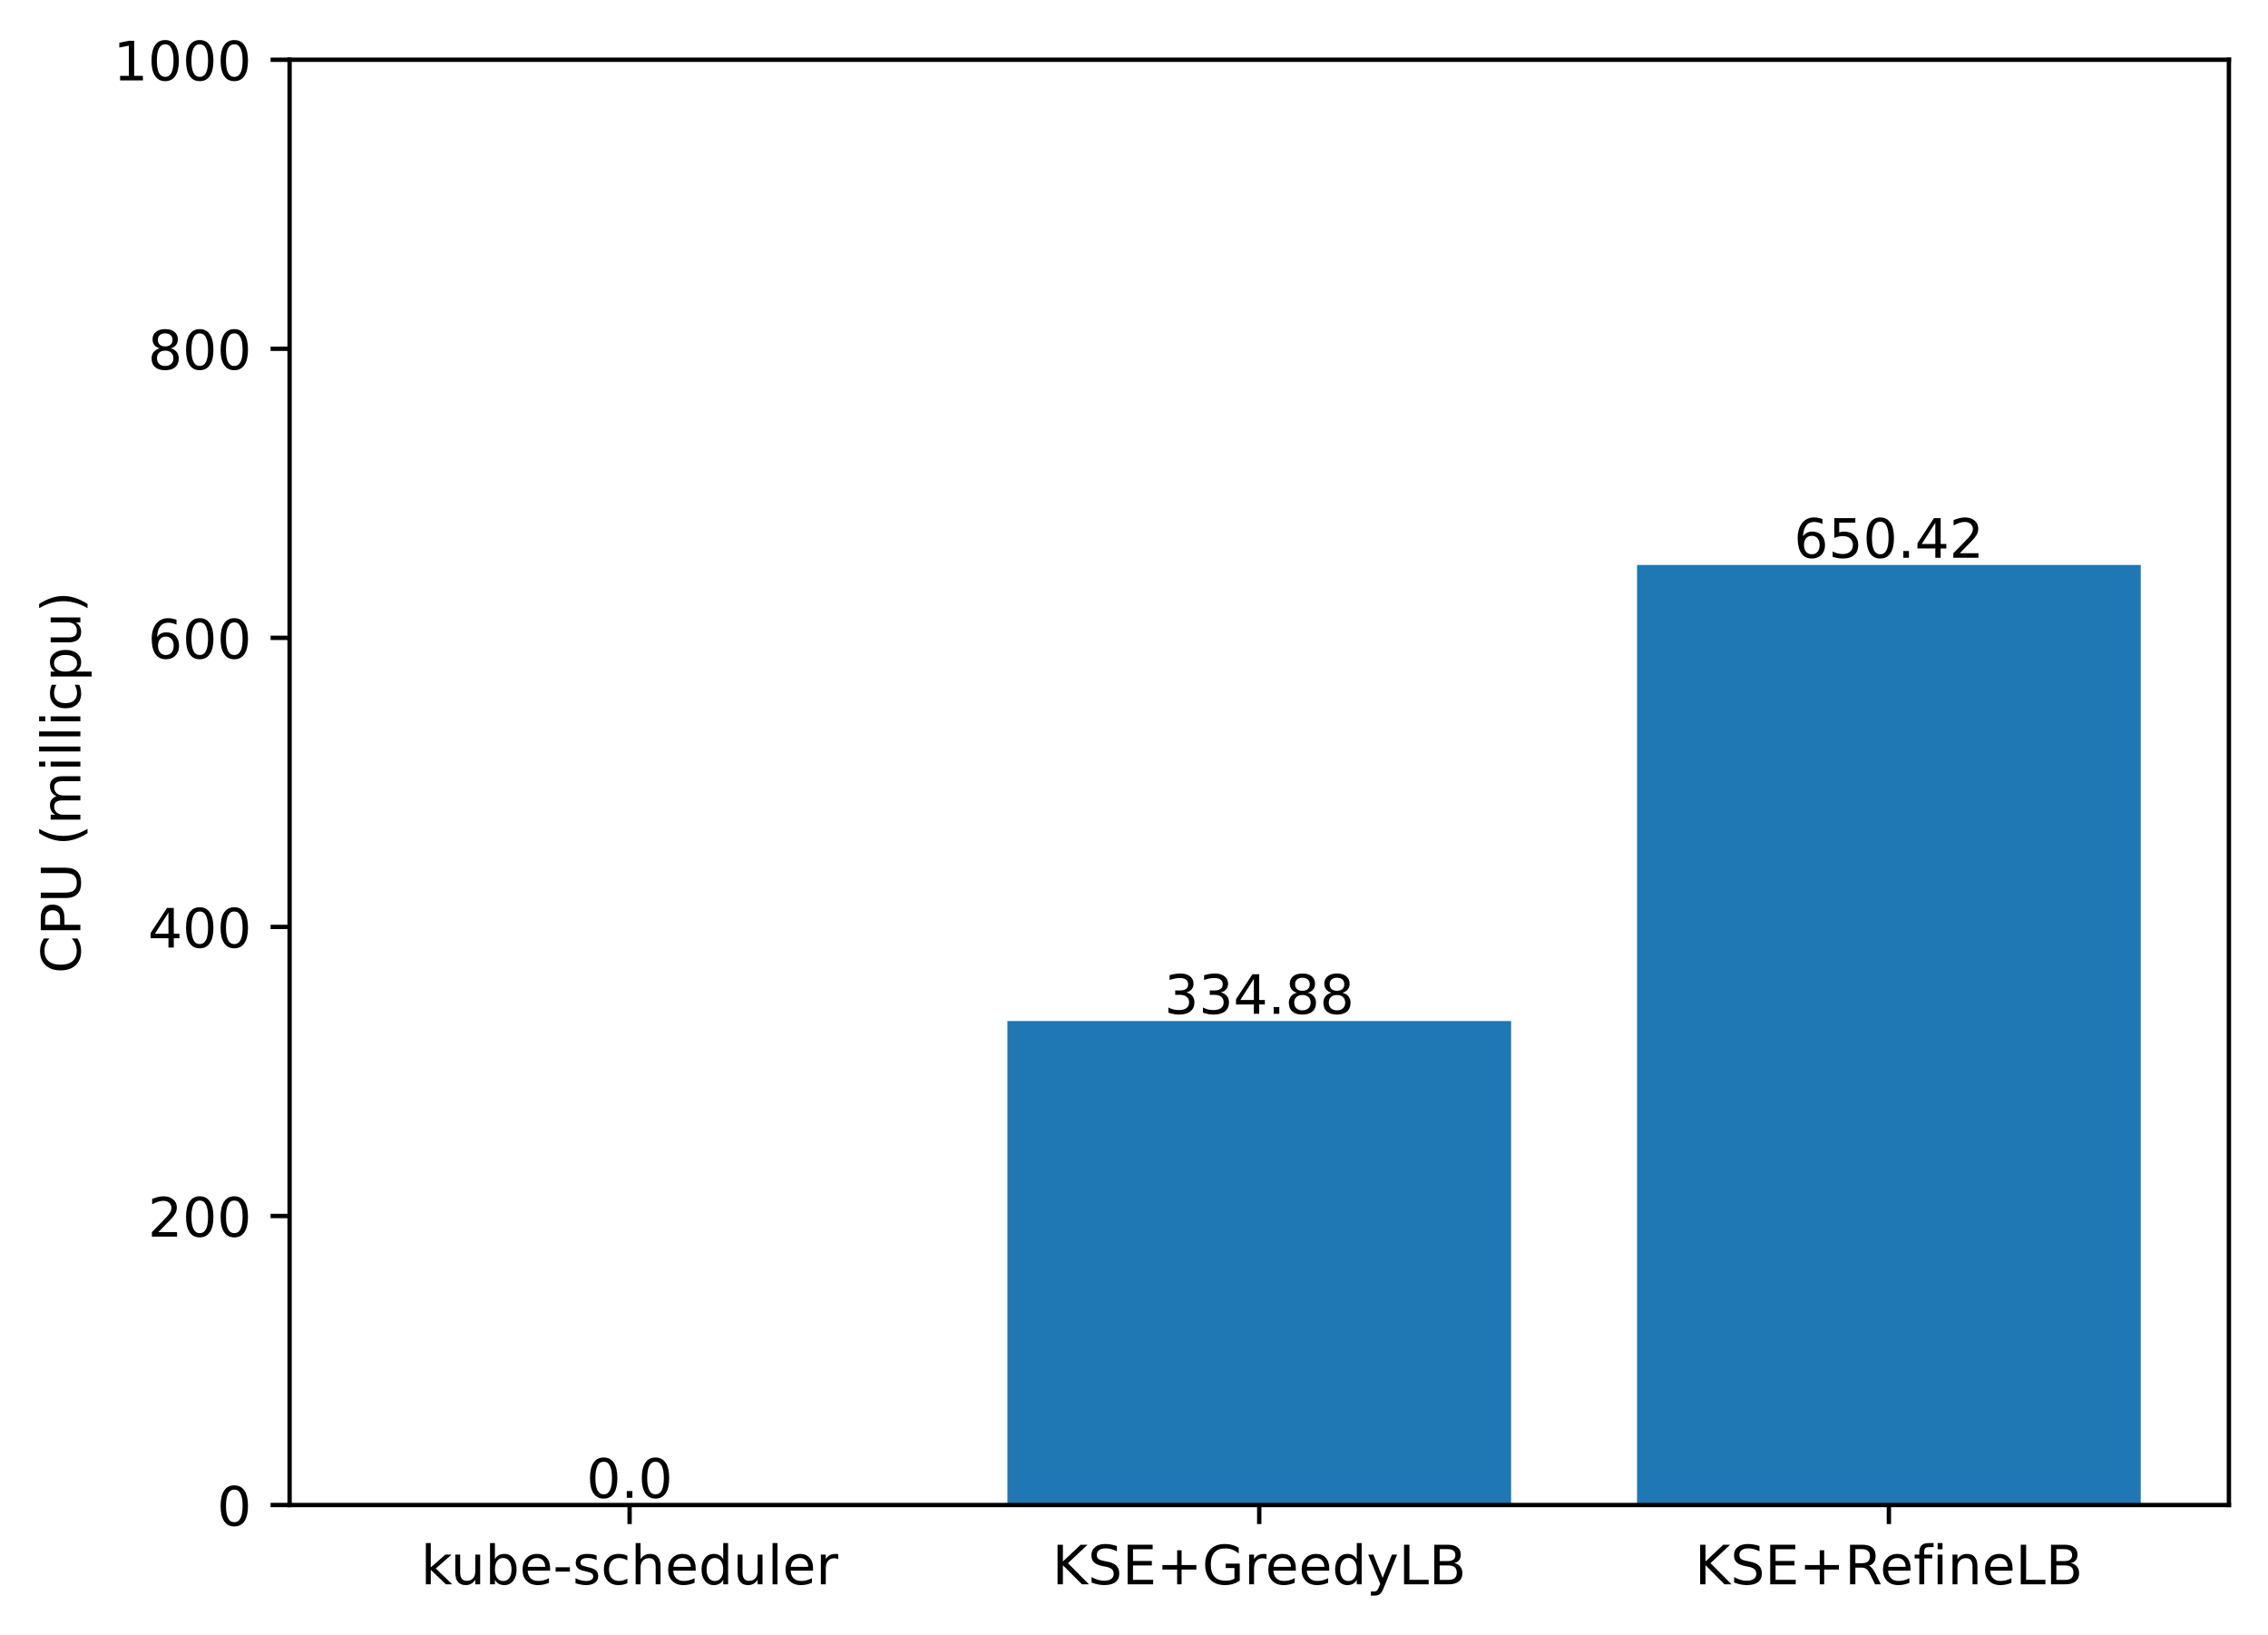
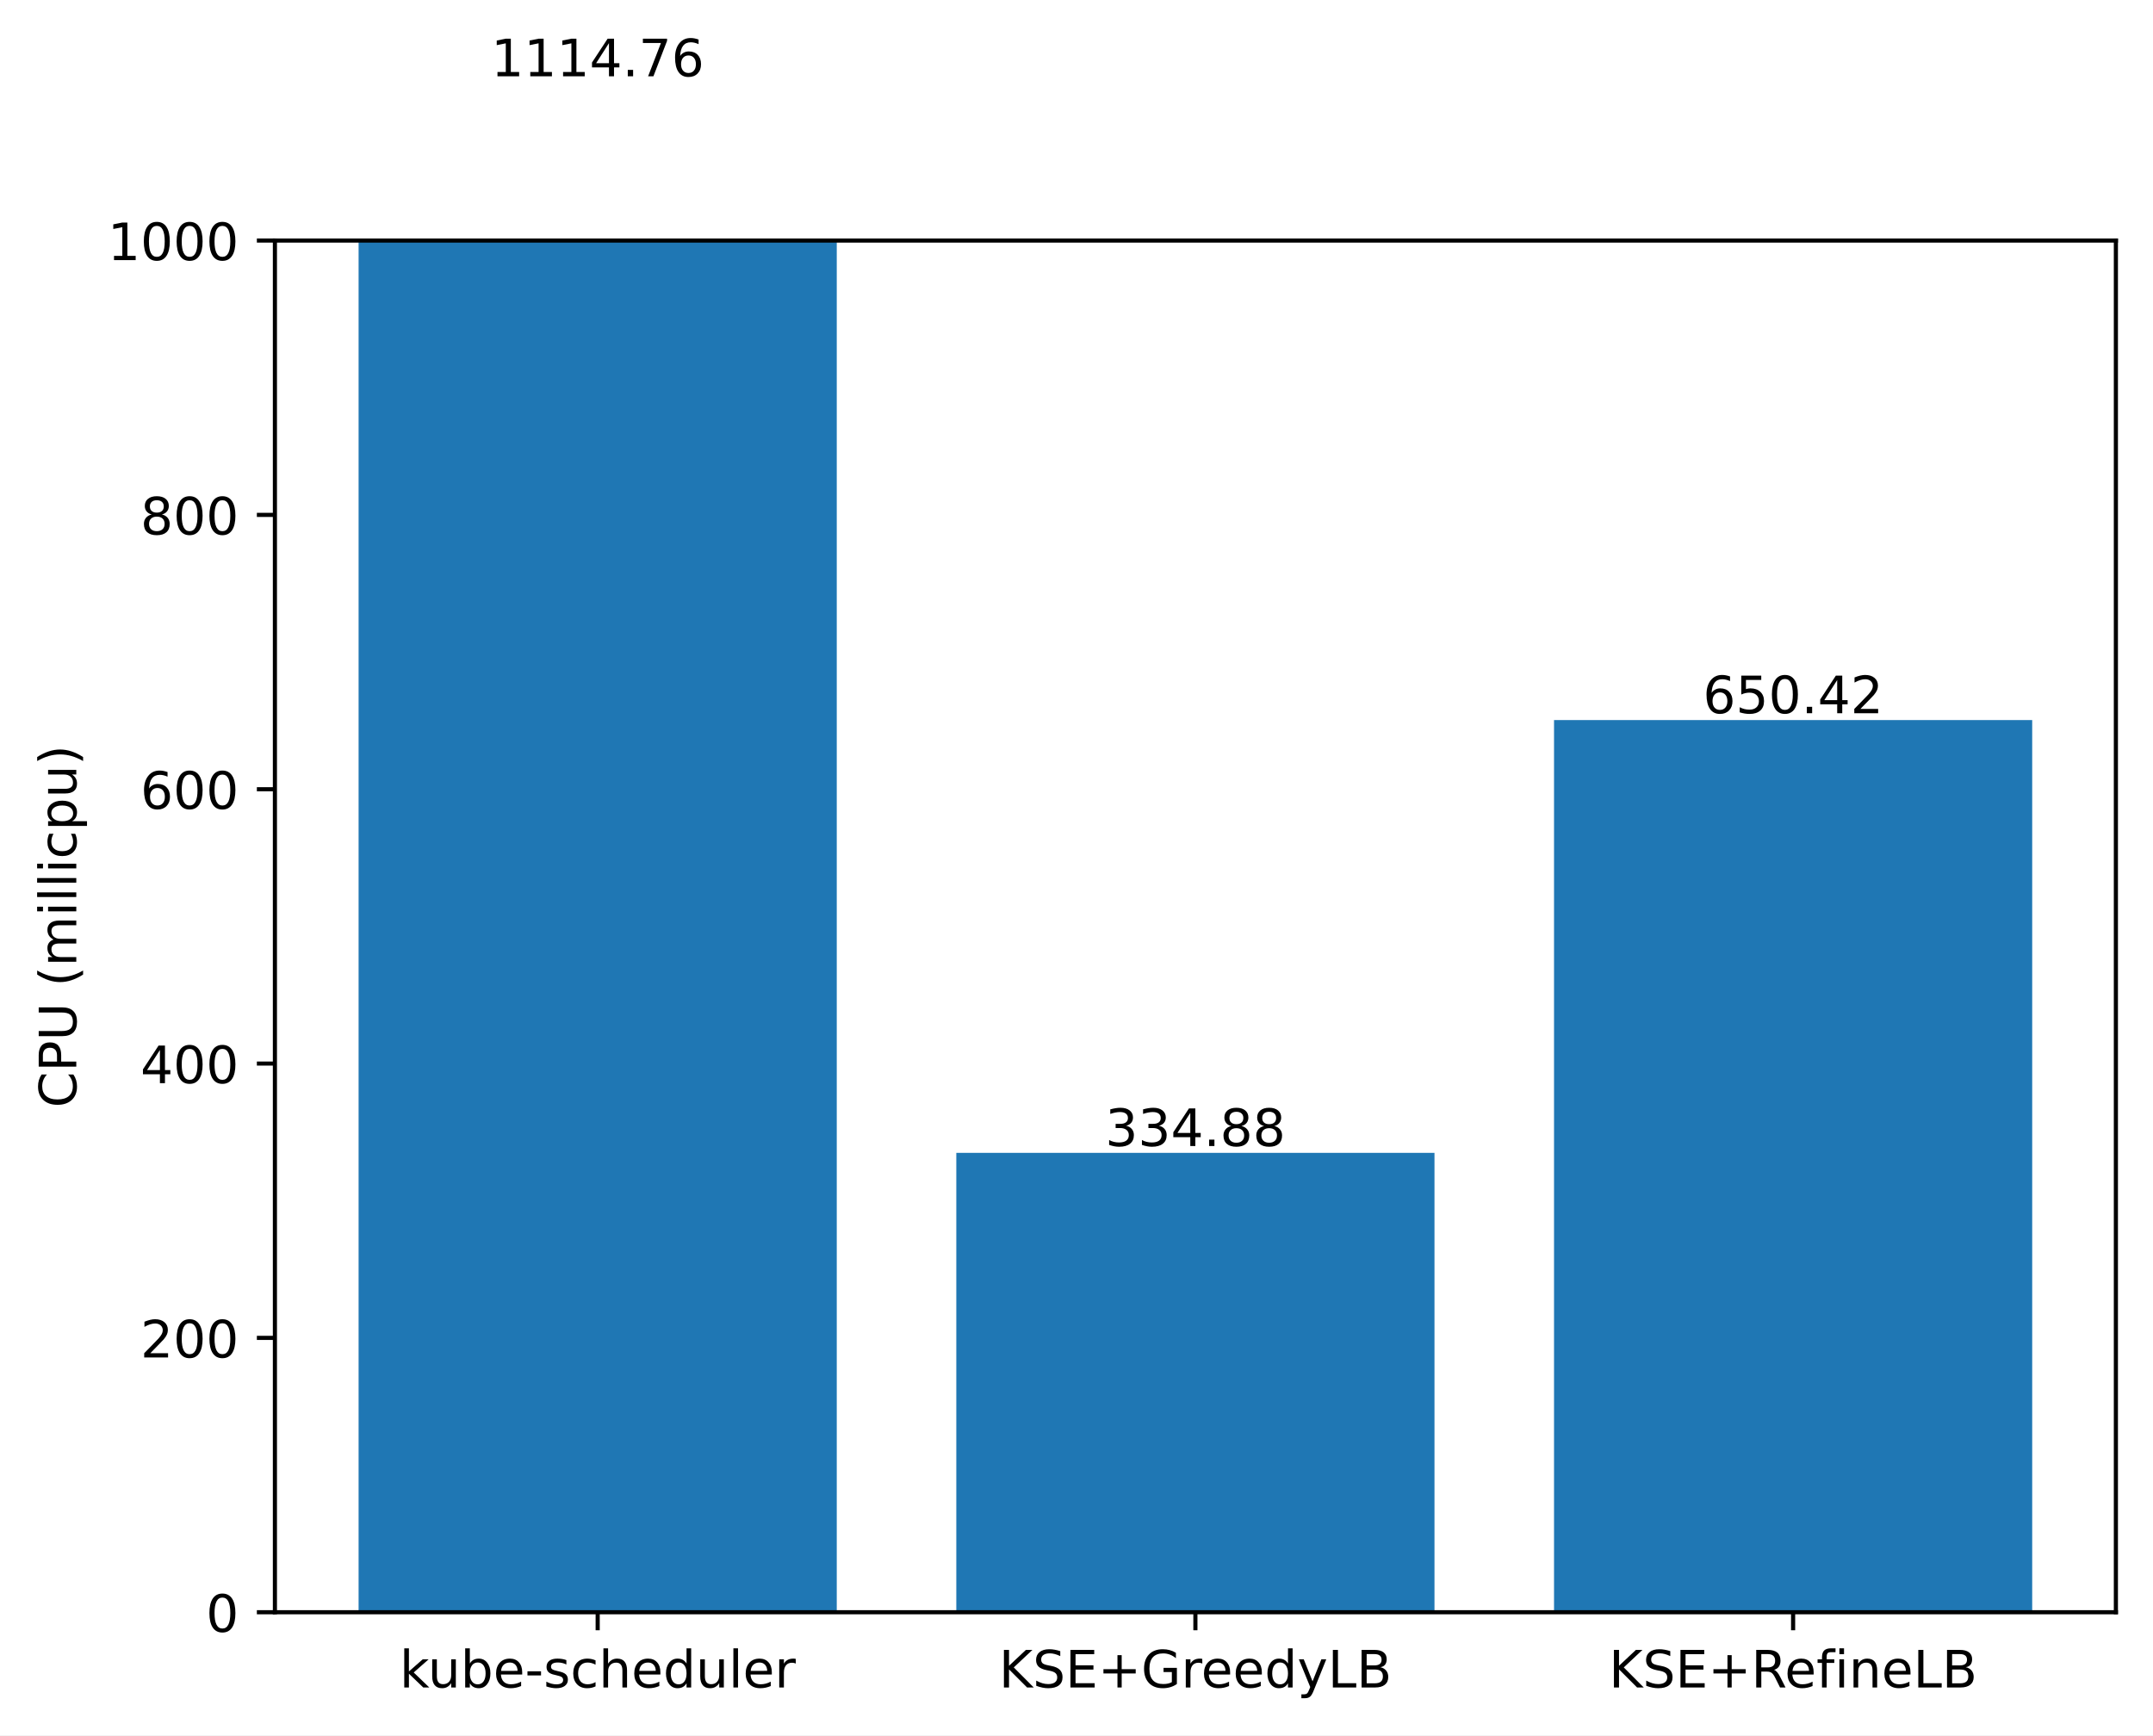
- <svg xmlns="http://www.w3.org/2000/svg" xmlns:xlink="http://www.w3.org/1999/xlink" width="417.648pt" height="300.989pt" viewBox="0 0 417.648 300.989" version="1.1">
+ <svg xmlns="http://www.w3.org/2000/svg" xmlns:xlink="http://www.w3.org/1999/xlink" width="417.648pt" height="336.658pt" viewBox="0 0 417.648 336.658" version="1.1">
  <defs>
    <style type="text/css">*{stroke-linejoin: round; stroke-linecap: butt}</style>
  </defs>
  <g id="figure_1">
    <g id="patch_1">
-       <path d="M 0 300.989  L 417.648 300.989  L 417.648 0  L 0 0  z " style="fill: #ffffff" />
+       <path d="M 0 336.658  L 417.648 336.658  L 417.648 0  L 0 0  z " style="fill: #ffffff" />
    </g>
    <g id="axes_1">
      <g id="patch_2">
-         <path d="M 53.328 277.111  L 410.448 277.111  L 410.448 10.999  L 53.328 10.999  z " style="fill: #ffffff" />
+         <path d="M 53.328 312.78  L 410.448 312.78  L 410.448 46.668  L 53.328 46.668  z " style="fill: #ffffff" />
      </g>
      <g id="patch_3">
-         <path d="M 69.561 277.111  L 162.319 277.111  L 162.319 277.111  L 69.561 277.111  z " clip-path="url(#p2285d77eea)" style="fill: #1f77b4" />
+         <path d="M 69.561 312.78  L 162.319 312.78  L 162.319 16.129  L 69.561 16.129  z " clip-path="url(#p7e7e511030)" style="fill: #1f77b4" />
      </g>
      <g id="patch_4">
-         <path d="M 185.509 277.111  L 278.267 277.111  L 278.267 187.996  L 185.509 187.996  z " clip-path="url(#p2285d77eea)" style="fill: #1f77b4" />
+         <path d="M 185.509 312.78  L 278.267 312.78  L 278.267 223.664  L 185.509 223.664  z " clip-path="url(#p7e7e511030)" style="fill: #1f77b4" />
      </g>
      <g id="patch_5">
-         <path d="M 301.457 277.111  L 394.215 277.111  L 394.215 104.027  L 301.457 104.027  z " clip-path="url(#p2285d77eea)" style="fill: #1f77b4" />
+         <path d="M 301.457 312.78  L 394.215 312.78  L 394.215 139.695  L 301.457 139.695  z " clip-path="url(#p7e7e511030)" style="fill: #1f77b4" />
      </g>
      <g id="matplotlib.axis_1">
        <g id="xtick_1">
          <g id="line2d_1">
            <defs>
-               <path id="m9cda01bc65" d="M 0 0  L 0 3.5  " style="stroke: #000000; stroke-width: 0.8" />
+               <path id="m8837027bc1" d="M 0 0  L 0 3.5  " style="stroke: #000000; stroke-width: 0.8" />
            </defs>
            <g>
-               <use xlink:href="#m9cda01bc65" x="115.94" y="277.111" style="stroke: #000000; stroke-width: 0.8" />
+               <use xlink:href="#m8837027bc1" x="115.94" y="312.78" style="stroke: #000000; stroke-width: 0.8" />
            </g>
          </g>
          <g id="text_1">
-             <g transform="translate(77.51429 291.7097)scale(0.1 -0.1)">
+             <g transform="translate(77.51429 327.3784)scale(0.1 -0.1)">
              <defs>
                <path id="DejaVuSans-6b" d="M 581 4863  L 1159 4863  L 1159 1991  L 2875 3500  L 3609 3500  L 1753 1863  L 3688 0  L 2938 0  L 1159 1709  L 1159 0  L 581 0  L 581 4863  z " transform="scale(0.015625)" />
                <path id="DejaVuSans-75" d="M 544 1381  L 544 3500  L 1119 3500  L 1119 1403  Q 1119 906 1312 657  Q 1506 409 1894 409  Q 2359 409 2629 706  Q 2900 1003 2900 1516  L 2900 3500  L 3475 3500  L 3475 0  L 2900 0  L 2900 538  Q 2691 219 2414 64  Q 2138 -91 1772 -91  Q 1169 -91 856 284  Q 544 659 544 1381  z M 1991 3584  L 1991 3584  z " transform="scale(0.015625)" />
                <path id="DejaVuSans-62" d="M 3116 1747  Q 3116 2381 2855 2742  Q 2594 3103 2138 3103  Q 1681 3103 1420 2742  Q 1159 2381 1159 1747  Q 1159 1113 1420 752  Q 1681 391 2138 391  Q 2594 391 2855 752  Q 3116 1113 3116 1747  z M 1159 2969  Q 1341 3281 1617 3432  Q 1894 3584 2278 3584  Q 2916 3584 3314 3078  Q 3713 2572 3713 1747  Q 3713 922 3314 415  Q 2916 -91 2278 -91  Q 1894 -91 1617 61  Q 1341 213 1159 525  L 1159 0  L 581 0  L 581 4863  L 1159 4863  L 1159 2969  z " transform="scale(0.015625)" />
                <path id="DejaVuSans-65" d="M 3597 1894  L 3597 1613  L 953 1613  Q 991 1019 1311 708  Q 1631 397 2203 397  Q 2534 397 2845 478  Q 3156 559 3463 722  L 3463 178  Q 3153 47 2828 -22  Q 2503 -91 2169 -91  Q 1331 -91 842 396  Q 353 884 353 1716  Q 353 2575 817 3079  Q 1281 3584 2069 3584  Q 2775 3584 3186 3129  Q 3597 2675 3597 1894  z M 3022 2063  Q 3016 2534 2758 2815  Q 2500 3097 2075 3097  Q 1594 3097 1305 2825  Q 1016 2553 972 2059  L 3022 2063  z " transform="scale(0.015625)" />
                <path id="DejaVuSans-2d" d="M 313 2009  L 1997 2009  L 1997 1497  L 313 1497  L 313 2009  z " transform="scale(0.015625)" />
                <path id="DejaVuSans-73" d="M 2834 3397  L 2834 2853  Q 2591 2978 2328 3040  Q 2066 3103 1784 3103  Q 1356 3103 1142 2972  Q 928 2841 928 2578  Q 928 2378 1081 2264  Q 1234 2150 1697 2047  L 1894 2003  Q 2506 1872 2764 1633  Q 3022 1394 3022 966  Q 3022 478 2636 193  Q 2250 -91 1575 -91  Q 1294 -91 989 -36  Q 684 19 347 128  L 347 722  Q 666 556 975 473  Q 1284 391 1588 391  Q 1994 391 2212 530  Q 2431 669 2431 922  Q 2431 1156 2273 1281  Q 2116 1406 1581 1522  L 1381 1569  Q 847 1681 609 1914  Q 372 2147 372 2553  Q 372 3047 722 3315  Q 1072 3584 1716 3584  Q 2034 3584 2315 3537  Q 2597 3491 2834 3397  z " transform="scale(0.015625)" />
                <path id="DejaVuSans-63" d="M 3122 3366  L 3122 2828  Q 2878 2963 2633 3030  Q 2388 3097 2138 3097  Q 1578 3097 1268 2742  Q 959 2388 959 1747  Q 959 1106 1268 751  Q 1578 397 2138 397  Q 2388 397 2633 464  Q 2878 531 3122 666  L 3122 134  Q 2881 22 2623 -34  Q 2366 -91 2075 -91  Q 1284 -91 818 406  Q 353 903 353 1747  Q 353 2603 823 3093  Q 1294 3584 2113 3584  Q 2378 3584 2631 3529  Q 2884 3475 3122 3366  z " transform="scale(0.015625)" />
                <path id="DejaVuSans-68" d="M 3513 2113  L 3513 0  L 2938 0  L 2938 2094  Q 2938 2591 2744 2837  Q 2550 3084 2163 3084  Q 1697 3084 1428 2787  Q 1159 2491 1159 1978  L 1159 0  L 581 0  L 581 4863  L 1159 4863  L 1159 2956  Q 1366 3272 1645 3428  Q 1925 3584 2291 3584  Q 2894 3584 3203 3211  Q 3513 2838 3513 2113  z " transform="scale(0.015625)" />
                <path id="DejaVuSans-64" d="M 2906 2969  L 2906 4863  L 3481 4863  L 3481 0  L 2906 0  L 2906 525  Q 2725 213 2448 61  Q 2172 -91 1784 -91  Q 1150 -91 751 415  Q 353 922 353 1747  Q 353 2572 751 3078  Q 1150 3584 1784 3584  Q 2172 3584 2448 3432  Q 2725 3281 2906 2969  z M 947 1747  Q 947 1113 1208 752  Q 1469 391 1925 391  Q 2381 391 2643 752  Q 2906 1113 2906 1747  Q 2906 2381 2643 2742  Q 2381 3103 1925 3103  Q 1469 3103 1208 2742  Q 947 2381 947 1747  z " transform="scale(0.015625)" />
                <path id="DejaVuSans-6c" d="M 603 4863  L 1178 4863  L 1178 0  L 603 0  L 603 4863  z " transform="scale(0.015625)" />
                <path id="DejaVuSans-72" d="M 2631 2963  Q 2534 3019 2420 3045  Q 2306 3072 2169 3072  Q 1681 3072 1420 2755  Q 1159 2438 1159 1844  L 1159 0  L 581 0  L 581 3500  L 1159 3500  L 1159 2956  Q 1341 3275 1631 3429  Q 1922 3584 2338 3584  Q 2397 3584 2469 3576  Q 2541 3569 2628 3553  L 2631 2963  z " transform="scale(0.015625)" />
              </defs>
              <use xlink:href="#DejaVuSans-6b" />
              <use xlink:href="#DejaVuSans-75" x="54.785" />
              <use xlink:href="#DejaVuSans-62" x="118.164" />
              <use xlink:href="#DejaVuSans-65" x="181.641" />
              <use xlink:href="#DejaVuSans-2d" x="243.164" />
              <use xlink:href="#DejaVuSans-73" x="279.248" />
              <use xlink:href="#DejaVuSans-63" x="331.348" />
              <use xlink:href="#DejaVuSans-68" x="386.328" />
              <use xlink:href="#DejaVuSans-65" x="449.707" />
              <use xlink:href="#DejaVuSans-64" x="511.23" />
              <use xlink:href="#DejaVuSans-75" x="574.707" />
              <use xlink:href="#DejaVuSans-6c" x="638.086" />
              <use xlink:href="#DejaVuSans-65" x="665.869" />
              <use xlink:href="#DejaVuSans-72" x="727.393" />
            </g>
          </g>
        </g>
        <g id="xtick_2">
          <g id="line2d_2">
            <g>
-               <use xlink:href="#m9cda01bc65" x="231.888" y="277.111" style="stroke: #000000; stroke-width: 0.8" />
+               <use xlink:href="#m8837027bc1" x="231.888" y="312.78" style="stroke: #000000; stroke-width: 0.8" />
            </g>
          </g>
          <g id="text_2">
-             <g transform="translate(193.7655 291.7097)scale(0.1 -0.1)">
+             <g transform="translate(193.7655 327.3784)scale(0.1 -0.1)">
              <defs>
                <path id="DejaVuSans-4b" d="M 628 4666  L 1259 4666  L 1259 2694  L 3353 4666  L 4166 4666  L 1850 2491  L 4331 0  L 3500 0  L 1259 2247  L 1259 0  L 628 0  L 628 4666  z " transform="scale(0.015625)" />
                <path id="DejaVuSans-53" d="M 3425 4513  L 3425 3897  Q 3066 4069 2747 4153  Q 2428 4238 2131 4238  Q 1616 4238 1336 4038  Q 1056 3838 1056 3469  Q 1056 3159 1242 3001  Q 1428 2844 1947 2747  L 2328 2669  Q 3034 2534 3370 2195  Q 3706 1856 3706 1288  Q 3706 609 3251 259  Q 2797 -91 1919 -91  Q 1588 -91 1214 -16  Q 841 59 441 206  L 441 856  Q 825 641 1194 531  Q 1563 422 1919 422  Q 2459 422 2753 634  Q 3047 847 3047 1241  Q 3047 1584 2836 1778  Q 2625 1972 2144 2069  L 1759 2144  Q 1053 2284 737 2584  Q 422 2884 422 3419  Q 422 4038 858 4394  Q 1294 4750 2059 4750  Q 2388 4750 2728 4690  Q 3069 4631 3425 4513  z " transform="scale(0.015625)" />
                <path id="DejaVuSans-45" d="M 628 4666  L 3578 4666  L 3578 4134  L 1259 4134  L 1259 2753  L 3481 2753  L 3481 2222  L 1259 2222  L 1259 531  L 3634 531  L 3634 0  L 628 0  L 628 4666  z " transform="scale(0.015625)" />
                <path id="DejaVuSans-2b" d="M 2944 4013  L 2944 2272  L 4684 2272  L 4684 1741  L 2944 1741  L 2944 0  L 2419 0  L 2419 1741  L 678 1741  L 678 2272  L 2419 2272  L 2419 4013  L 2944 4013  z " transform="scale(0.015625)" />
                <path id="DejaVuSans-47" d="M 3809 666  L 3809 1919  L 2778 1919  L 2778 2438  L 4434 2438  L 4434 434  Q 4069 175 3628 42  Q 3188 -91 2688 -91  Q 1594 -91 976 548  Q 359 1188 359 2328  Q 359 3472 976 4111  Q 1594 4750 2688 4750  Q 3144 4750 3555 4637  Q 3966 4525 4313 4306  L 4313 3634  Q 3963 3931 3569 4081  Q 3175 4231 2741 4231  Q 1884 4231 1454 3753  Q 1025 3275 1025 2328  Q 1025 1384 1454 906  Q 1884 428 2741 428  Q 3075 428 3337 486  Q 3600 544 3809 666  z " transform="scale(0.015625)" />
                <path id="DejaVuSans-79" d="M 2059 -325  Q 1816 -950 1584 -1140  Q 1353 -1331 966 -1331  L 506 -1331  L 506 -850  L 844 -850  Q 1081 -850 1212 -737  Q 1344 -625 1503 -206  L 1606 56  L 191 3500  L 800 3500  L 1894 763  L 2988 3500  L 3597 3500  L 2059 -325  z " transform="scale(0.015625)" />
                <path id="DejaVuSans-4c" d="M 628 4666  L 1259 4666  L 1259 531  L 3531 531  L 3531 0  L 628 0  L 628 4666  z " transform="scale(0.015625)" />
                <path id="DejaVuSans-42" d="M 1259 2228  L 1259 519  L 2272 519  Q 2781 519 3026 730  Q 3272 941 3272 1375  Q 3272 1813 3026 2020  Q 2781 2228 2272 2228  L 1259 2228  z M 1259 4147  L 1259 2741  L 2194 2741  Q 2656 2741 2882 2914  Q 3109 3088 3109 3444  Q 3109 3797 2882 3972  Q 2656 4147 2194 4147  L 1259 4147  z M 628 4666  L 2241 4666  Q 2963 4666 3353 4366  Q 3744 4066 3744 3513  Q 3744 3084 3544 2831  Q 3344 2578 2956 2516  Q 3422 2416 3680 2098  Q 3938 1781 3938 1306  Q 3938 681 3513 340  Q 3088 0 2303 0  L 628 0  L 628 4666  z " transform="scale(0.015625)" />
              </defs>
              <use xlink:href="#DejaVuSans-4b" />
              <use xlink:href="#DejaVuSans-53" x="65.576" />
              <use xlink:href="#DejaVuSans-45" x="129.053" />
              <use xlink:href="#DejaVuSans-2b" x="192.236" />
              <use xlink:href="#DejaVuSans-47" x="276.025" />
              <use xlink:href="#DejaVuSans-72" x="353.516" />
              <use xlink:href="#DejaVuSans-65" x="392.379" />
              <use xlink:href="#DejaVuSans-65" x="453.902" />
              <use xlink:href="#DejaVuSans-64" x="515.426" />
              <use xlink:href="#DejaVuSans-79" x="578.902" />
              <use xlink:href="#DejaVuSans-4c" x="638.082" />
              <use xlink:href="#DejaVuSans-42" x="693.795" />
            </g>
          </g>
        </g>
        <g id="xtick_3">
          <g id="line2d_3">
            <g>
-               <use xlink:href="#m9cda01bc65" x="347.836" y="277.111" style="stroke: #000000; stroke-width: 0.8" />
+               <use xlink:href="#m8837027bc1" x="347.836" y="312.78" style="stroke: #000000; stroke-width: 0.8" />
            </g>
          </g>
          <g id="text_3">
-             <g transform="translate(312.0971 291.7097)scale(0.1 -0.1)">
+             <g transform="translate(312.0971 327.3784)scale(0.1 -0.1)">
              <defs>
                <path id="DejaVuSans-52" d="M 2841 2188  Q 3044 2119 3236 1894  Q 3428 1669 3622 1275  L 4263 0  L 3584 0  L 2988 1197  Q 2756 1666 2539 1819  Q 2322 1972 1947 1972  L 1259 1972  L 1259 0  L 628 0  L 628 4666  L 2053 4666  Q 2853 4666 3247 4331  Q 3641 3997 3641 3322  Q 3641 2881 3436 2590  Q 3231 2300 2841 2188  z M 1259 4147  L 1259 2491  L 2053 2491  Q 2509 2491 2742 2702  Q 2975 2913 2975 3322  Q 2975 3731 2742 3939  Q 2509 4147 2053 4147  L 1259 4147  z " transform="scale(0.015625)" />
                <path id="DejaVuSans-66" d="M 2375 4863  L 2375 4384  L 1825 4384  Q 1516 4384 1395 4259  Q 1275 4134 1275 3809  L 1275 3500  L 2222 3500  L 2222 3053  L 1275 3053  L 1275 0  L 697 0  L 697 3053  L 147 3053  L 147 3500  L 697 3500  L 697 3744  Q 697 4328 969 4595  Q 1241 4863 1831 4863  L 2375 4863  z " transform="scale(0.015625)" />
                <path id="DejaVuSans-69" d="M 603 3500  L 1178 3500  L 1178 0  L 603 0  L 603 3500  z M 603 4863  L 1178 4863  L 1178 4134  L 603 4134  L 603 4863  z " transform="scale(0.015625)" />
                <path id="DejaVuSans-6e" d="M 3513 2113  L 3513 0  L 2938 0  L 2938 2094  Q 2938 2591 2744 2837  Q 2550 3084 2163 3084  Q 1697 3084 1428 2787  Q 1159 2491 1159 1978  L 1159 0  L 581 0  L 581 3500  L 1159 3500  L 1159 2956  Q 1366 3272 1645 3428  Q 1925 3584 2291 3584  Q 2894 3584 3203 3211  Q 3513 2838 3513 2113  z " transform="scale(0.015625)" />
              </defs>
              <use xlink:href="#DejaVuSans-4b" />
              <use xlink:href="#DejaVuSans-53" x="65.576" />
              <use xlink:href="#DejaVuSans-45" x="129.053" />
              <use xlink:href="#DejaVuSans-2b" x="192.236" />
              <use xlink:href="#DejaVuSans-52" x="276.025" />
              <use xlink:href="#DejaVuSans-65" x="341.008" />
              <use xlink:href="#DejaVuSans-66" x="402.531" />
              <use xlink:href="#DejaVuSans-69" x="437.736" />
              <use xlink:href="#DejaVuSans-6e" x="465.52" />
              <use xlink:href="#DejaVuSans-65" x="528.898" />
              <use xlink:href="#DejaVuSans-4c" x="590.422" />
              <use xlink:href="#DejaVuSans-42" x="646.135" />
            </g>
          </g>
        </g>
      </g>
      <g id="matplotlib.axis_2">
        <g id="ytick_1">
          <g id="line2d_4">
            <defs>
-               <path id="m345e162053" d="M 0 0  L -3.5 0  " style="stroke: #000000; stroke-width: 0.8" />
+               <path id="mc67294933a" d="M 0 0  L -3.5 0  " style="stroke: #000000; stroke-width: 0.8" />
            </defs>
            <g>
-               <use xlink:href="#m345e162053" x="53.328" y="277.111" style="stroke: #000000; stroke-width: 0.8" />
+               <use xlink:href="#mc67294933a" x="53.328" y="312.78" style="stroke: #000000; stroke-width: 0.8" />
            </g>
          </g>
          <g id="text_4">
-             <g transform="translate(39.96563 280.9104)scale(0.1 -0.1)">
+             <g transform="translate(39.96563 316.5792)scale(0.1 -0.1)">
              <defs>
                <path id="DejaVuSans-30" d="M 2034 4250  Q 1547 4250 1301 3770  Q 1056 3291 1056 2328  Q 1056 1369 1301 889  Q 1547 409 2034 409  Q 2525 409 2770 889  Q 3016 1369 3016 2328  Q 3016 3291 2770 3770  Q 2525 4250 2034 4250  z M 2034 4750  Q 2819 4750 3233 4129  Q 3647 3509 3647 2328  Q 3647 1150 3233 529  Q 2819 -91 2034 -91  Q 1250 -91 836 529  Q 422 1150 422 2328  Q 422 3509 836 4129  Q 1250 4750 2034 4750  z " transform="scale(0.015625)" />
              </defs>
              <use xlink:href="#DejaVuSans-30" />
            </g>
          </g>
        </g>
        <g id="ytick_2">
          <g id="line2d_5">
            <g>
-               <use xlink:href="#m345e162053" x="53.328" y="223.889" style="stroke: #000000; stroke-width: 0.8" />
+               <use xlink:href="#mc67294933a" x="53.328" y="259.558" style="stroke: #000000; stroke-width: 0.8" />
            </g>
          </g>
          <g id="text_5">
-             <g transform="translate(27.24063 227.688)scale(0.1 -0.1)">
+             <g transform="translate(27.24063 263.3568)scale(0.1 -0.1)">
              <defs>
                <path id="DejaVuSans-32" d="M 1228 531  L 3431 531  L 3431 0  L 469 0  L 469 531  Q 828 903 1448 1529  Q 2069 2156 2228 2338  Q 2531 2678 2651 2914  Q 2772 3150 2772 3378  Q 2772 3750 2511 3984  Q 2250 4219 1831 4219  Q 1534 4219 1204 4116  Q 875 4013 500 3803  L 500 4441  Q 881 4594 1212 4672  Q 1544 4750 1819 4750  Q 2544 4750 2975 4387  Q 3406 4025 3406 3419  Q 3406 3131 3298 2873  Q 3191 2616 2906 2266  Q 2828 2175 2409 1742  Q 1991 1309 1228 531  z " transform="scale(0.015625)" />
              </defs>
              <use xlink:href="#DejaVuSans-32" />
              <use xlink:href="#DejaVuSans-30" x="63.623" />
              <use xlink:href="#DejaVuSans-30" x="127.246" />
            </g>
          </g>
        </g>
        <g id="ytick_3">
          <g id="line2d_6">
            <g>
-               <use xlink:href="#m345e162053" x="53.328" y="170.666" style="stroke: #000000; stroke-width: 0.8" />
+               <use xlink:href="#mc67294933a" x="53.328" y="206.335" style="stroke: #000000; stroke-width: 0.8" />
            </g>
          </g>
          <g id="text_6">
-             <g transform="translate(27.24063 174.4656)scale(0.1 -0.1)">
+             <g transform="translate(27.24063 210.1344)scale(0.1 -0.1)">
              <defs>
                <path id="DejaVuSans-34" d="M 2419 4116  L 825 1625  L 2419 1625  L 2419 4116  z M 2253 4666  L 3047 4666  L 3047 1625  L 3713 1625  L 3713 1100  L 3047 1100  L 3047 0  L 2419 0  L 2419 1100  L 313 1100  L 313 1709  L 2253 4666  z " transform="scale(0.015625)" />
              </defs>
              <use xlink:href="#DejaVuSans-34" />
              <use xlink:href="#DejaVuSans-30" x="63.623" />
              <use xlink:href="#DejaVuSans-30" x="127.246" />
            </g>
          </g>
        </g>
        <g id="ytick_4">
          <g id="line2d_7">
            <g>
-               <use xlink:href="#m345e162053" x="53.328" y="117.444" style="stroke: #000000; stroke-width: 0.8" />
+               <use xlink:href="#mc67294933a" x="53.328" y="153.113" style="stroke: #000000; stroke-width: 0.8" />
            </g>
          </g>
          <g id="text_7">
-             <g transform="translate(27.24063 121.2432)scale(0.1 -0.1)">
+             <g transform="translate(27.24063 156.912)scale(0.1 -0.1)">
              <defs>
                <path id="DejaVuSans-36" d="M 2113 2584  Q 1688 2584 1439 2293  Q 1191 2003 1191 1497  Q 1191 994 1439 701  Q 1688 409 2113 409  Q 2538 409 2786 701  Q 3034 994 3034 1497  Q 3034 2003 2786 2293  Q 2538 2584 2113 2584  z M 3366 4563  L 3366 3988  Q 3128 4100 2886 4159  Q 2644 4219 2406 4219  Q 1781 4219 1451 3797  Q 1122 3375 1075 2522  Q 1259 2794 1537 2939  Q 1816 3084 2150 3084  Q 2853 3084 3261 2657  Q 3669 2231 3669 1497  Q 3669 778 3244 343  Q 2819 -91 2113 -91  Q 1303 -91 875 529  Q 447 1150 447 2328  Q 447 3434 972 4092  Q 1497 4750 2381 4750  Q 2619 4750 2861 4703  Q 3103 4656 3366 4563  z " transform="scale(0.015625)" />
              </defs>
              <use xlink:href="#DejaVuSans-36" />
              <use xlink:href="#DejaVuSans-30" x="63.623" />
              <use xlink:href="#DejaVuSans-30" x="127.246" />
            </g>
          </g>
        </g>
        <g id="ytick_5">
          <g id="line2d_8">
            <g>
-               <use xlink:href="#m345e162053" x="53.328" y="64.222" style="stroke: #000000; stroke-width: 0.8" />
+               <use xlink:href="#mc67294933a" x="53.328" y="99.89" style="stroke: #000000; stroke-width: 0.8" />
            </g>
          </g>
          <g id="text_8">
-             <g transform="translate(27.24063 68.02084)scale(0.1 -0.1)">
+             <g transform="translate(27.24063 103.6896)scale(0.1 -0.1)">
              <defs>
                <path id="DejaVuSans-38" d="M 2034 2216  Q 1584 2216 1326 1975  Q 1069 1734 1069 1313  Q 1069 891 1326 650  Q 1584 409 2034 409  Q 2484 409 2743 651  Q 3003 894 3003 1313  Q 3003 1734 2745 1975  Q 2488 2216 2034 2216  z M 1403 2484  Q 997 2584 770 2862  Q 544 3141 544 3541  Q 544 4100 942 4425  Q 1341 4750 2034 4750  Q 2731 4750 3128 4425  Q 3525 4100 3525 3541  Q 3525 3141 3298 2862  Q 3072 2584 2669 2484  Q 3125 2378 3379 2068  Q 3634 1759 3634 1313  Q 3634 634 3220 271  Q 2806 -91 2034 -91  Q 1263 -91 848 271  Q 434 634 434 1313  Q 434 1759 690 2068  Q 947 2378 1403 2484  z M 1172 3481  Q 1172 3119 1398 2916  Q 1625 2713 2034 2713  Q 2441 2713 2670 2916  Q 2900 3119 2900 3481  Q 2900 3844 2670 4047  Q 2441 4250 2034 4250  Q 1625 4250 1398 4047  Q 1172 3844 1172 3481  z " transform="scale(0.015625)" />
              </defs>
              <use xlink:href="#DejaVuSans-38" />
              <use xlink:href="#DejaVuSans-30" x="63.623" />
              <use xlink:href="#DejaVuSans-30" x="127.246" />
            </g>
          </g>
        </g>
        <g id="ytick_6">
          <g id="line2d_9">
            <g>
-               <use xlink:href="#m345e162053" x="53.328" y="10.999" style="stroke: #000000; stroke-width: 0.8" />
+               <use xlink:href="#mc67294933a" x="53.328" y="46.668" style="stroke: #000000; stroke-width: 0.8" />
            </g>
          </g>
          <g id="text_9">
-             <g transform="translate(20.87813 14.79844)scale(0.1 -0.1)">
+             <g transform="translate(20.87813 50.46723)scale(0.1 -0.1)">
              <defs>
                <path id="DejaVuSans-31" d="M 794 531  L 1825 531  L 1825 4091  L 703 3866  L 703 4441  L 1819 4666  L 2450 4666  L 2450 531  L 3481 531  L 3481 0  L 794 0  L 794 531  z " transform="scale(0.015625)" />
              </defs>
              <use xlink:href="#DejaVuSans-31" />
              <use xlink:href="#DejaVuSans-30" x="63.623" />
              <use xlink:href="#DejaVuSans-30" x="127.246" />
              <use xlink:href="#DejaVuSans-30" x="190.869" />
            </g>
          </g>
        </g>
        <g id="text_10">
-           <g transform="translate(14.79844 179.2302)rotate(-90)scale(0.1 -0.1)">
+           <g transform="translate(14.79844 214.899)rotate(-90)scale(0.1 -0.1)">
            <defs>
              <path id="DejaVuSans-43" d="M 4122 4306  L 4122 3641  Q 3803 3938 3442 4084  Q 3081 4231 2675 4231  Q 1875 4231 1450 3742  Q 1025 3253 1025 2328  Q 1025 1406 1450 917  Q 1875 428 2675 428  Q 3081 428 3442 575  Q 3803 722 4122 1019  L 4122 359  Q 3791 134 3420 21  Q 3050 -91 2638 -91  Q 1578 -91 968 557  Q 359 1206 359 2328  Q 359 3453 968 4101  Q 1578 4750 2638 4750  Q 3056 4750 3426 4639  Q 3797 4528 4122 4306  z " transform="scale(0.015625)" />
              <path id="DejaVuSans-50" d="M 1259 4147  L 1259 2394  L 2053 2394  Q 2494 2394 2734 2622  Q 2975 2850 2975 3272  Q 2975 3691 2734 3919  Q 2494 4147 2053 4147  L 1259 4147  z M 628 4666  L 2053 4666  Q 2838 4666 3239 4311  Q 3641 3956 3641 3272  Q 3641 2581 3239 2228  Q 2838 1875 2053 1875  L 1259 1875  L 1259 0  L 628 0  L 628 4666  z " transform="scale(0.015625)" />
              <path id="DejaVuSans-55" d="M 556 4666  L 1191 4666  L 1191 1831  Q 1191 1081 1462 751  Q 1734 422 2344 422  Q 2950 422 3222 751  Q 3494 1081 3494 1831  L 3494 4666  L 4128 4666  L 4128 1753  Q 4128 841 3676 375  Q 3225 -91 2344 -91  Q 1459 -91 1007 375  Q 556 841 556 1753  L 556 4666  z " transform="scale(0.015625)" />
              <path id="DejaVuSans-20" transform="scale(0.015625)" />
              <path id="DejaVuSans-28" d="M 1984 4856  Q 1566 4138 1362 3434  Q 1159 2731 1159 2009  Q 1159 1288 1364 580  Q 1569 -128 1984 -844  L 1484 -844  Q 1016 -109 783 600  Q 550 1309 550 2009  Q 550 2706 781 3412  Q 1013 4119 1484 4856  L 1984 4856  z " transform="scale(0.015625)" />
              <path id="DejaVuSans-6d" d="M 3328 2828  Q 3544 3216 3844 3400  Q 4144 3584 4550 3584  Q 5097 3584 5394 3201  Q 5691 2819 5691 2113  L 5691 0  L 5113 0  L 5113 2094  Q 5113 2597 4934 2840  Q 4756 3084 4391 3084  Q 3944 3084 3684 2787  Q 3425 2491 3425 1978  L 3425 0  L 2847 0  L 2847 2094  Q 2847 2600 2669 2842  Q 2491 3084 2119 3084  Q 1678 3084 1418 2786  Q 1159 2488 1159 1978  L 1159 0  L 581 0  L 581 3500  L 1159 3500  L 1159 2956  Q 1356 3278 1631 3431  Q 1906 3584 2284 3584  Q 2666 3584 2933 3390  Q 3200 3197 3328 2828  z " transform="scale(0.015625)" />
              <path id="DejaVuSans-70" d="M 1159 525  L 1159 -1331  L 581 -1331  L 581 3500  L 1159 3500  L 1159 2969  Q 1341 3281 1617 3432  Q 1894 3584 2278 3584  Q 2916 3584 3314 3078  Q 3713 2572 3713 1747  Q 3713 922 3314 415  Q 2916 -91 2278 -91  Q 1894 -91 1617 61  Q 1341 213 1159 525  z M 3116 1747  Q 3116 2381 2855 2742  Q 2594 3103 2138 3103  Q 1681 3103 1420 2742  Q 1159 2381 1159 1747  Q 1159 1113 1420 752  Q 1681 391 2138 391  Q 2594 391 2855 752  Q 3116 1113 3116 1747  z " transform="scale(0.015625)" />
              <path id="DejaVuSans-29" d="M 513 4856  L 1013 4856  Q 1481 4119 1714 3412  Q 1947 2706 1947 2009  Q 1947 1309 1714 600  Q 1481 -109 1013 -844  L 513 -844  Q 928 -128 1133 580  Q 1338 1288 1338 2009  Q 1338 2731 1133 3434  Q 928 4138 513 4856  z " transform="scale(0.015625)" />
            </defs>
            <use xlink:href="#DejaVuSans-43" />
            <use xlink:href="#DejaVuSans-50" x="69.824" />
            <use xlink:href="#DejaVuSans-55" x="130.127" />
            <use xlink:href="#DejaVuSans-20" x="203.32" />
            <use xlink:href="#DejaVuSans-28" x="235.107" />
            <use xlink:href="#DejaVuSans-6d" x="274.121" />
            <use xlink:href="#DejaVuSans-69" x="371.533" />
            <use xlink:href="#DejaVuSans-6c" x="399.316" />
            <use xlink:href="#DejaVuSans-6c" x="427.1" />
            <use xlink:href="#DejaVuSans-69" x="454.883" />
            <use xlink:href="#DejaVuSans-63" x="482.666" />
            <use xlink:href="#DejaVuSans-70" x="537.646" />
            <use xlink:href="#DejaVuSans-75" x="601.123" />
            <use xlink:href="#DejaVuSans-29" x="664.502" />
          </g>
        </g>
      </g>
      <g id="patch_6">
-         <path d="M 53.328 277.111  L 53.328 10.999  " style="fill: none; stroke: #000000; stroke-width: 0.8; stroke-linejoin: miter; stroke-linecap: square" />
+         <path d="M 53.328 312.78  L 53.328 46.668  " style="fill: none; stroke: #000000; stroke-width: 0.8; stroke-linejoin: miter; stroke-linecap: square" />
      </g>
      <g id="patch_7">
-         <path d="M 410.448 277.111  L 410.448 10.999  " style="fill: none; stroke: #000000; stroke-width: 0.8; stroke-linejoin: miter; stroke-linecap: square" />
+         <path d="M 410.448 312.78  L 410.448 46.668  " style="fill: none; stroke: #000000; stroke-width: 0.8; stroke-linejoin: miter; stroke-linecap: square" />
      </g>
      <g id="patch_8">
-         <path d="M 53.328 277.111  L 410.448 277.111  " style="fill: none; stroke: #000000; stroke-width: 0.8; stroke-linejoin: miter; stroke-linecap: square" />
+         <path d="M 53.328 312.78  L 410.448 312.78  " style="fill: none; stroke: #000000; stroke-width: 0.8; stroke-linejoin: miter; stroke-linecap: square" />
      </g>
      <g id="patch_9">
-         <path d="M 53.328 10.999  L 410.448 10.999  " style="fill: none; stroke: #000000; stroke-width: 0.8; stroke-linejoin: miter; stroke-linecap: square" />
+         <path d="M 53.328 46.668  L 410.448 46.668  " style="fill: none; stroke: #000000; stroke-width: 0.8; stroke-linejoin: miter; stroke-linecap: square" />
      </g>
      <g id="text_11">
-         <g transform="translate(107.9885 275.7807)scale(0.1 -0.1)">
+         <g transform="translate(95.26351 14.79844)scale(0.1 -0.1)">
          <defs>
            <path id="DejaVuSans-2e" d="M 684 794  L 1344 794  L 1344 0  L 684 0  L 684 794  z " transform="scale(0.015625)" />
+             <path id="DejaVuSans-37" d="M 525 4666  L 3525 4666  L 3525 4397  L 1831 0  L 1172 0  L 2766 4134  L 525 4134  L 525 4666  z " transform="scale(0.015625)" />
          </defs>
-           <use xlink:href="#DejaVuSans-30" />
-           <use xlink:href="#DejaVuSans-2e" x="63.623" />
-           <use xlink:href="#DejaVuSans-30" x="95.41" />
+           <use xlink:href="#DejaVuSans-31" />
+           <use xlink:href="#DejaVuSans-31" x="63.623" />
+           <use xlink:href="#DejaVuSans-31" x="127.246" />
+           <use xlink:href="#DejaVuSans-34" x="190.869" />
+           <use xlink:href="#DejaVuSans-2e" x="254.492" />
+           <use xlink:href="#DejaVuSans-37" x="286.279" />
+           <use xlink:href="#DejaVuSans-36" x="349.902" />
        </g>
      </g>
      <g id="text_12">
-         <g transform="translate(214.3928 186.6651)scale(0.1 -0.1)">
+         <g transform="translate(214.3928 222.3339)scale(0.1 -0.1)">
          <defs>
            <path id="DejaVuSans-33" d="M 2597 2516  Q 3050 2419 3304 2112  Q 3559 1806 3559 1356  Q 3559 666 3084 287  Q 2609 -91 1734 -91  Q 1441 -91 1130 -33  Q 819 25 488 141  L 488 750  Q 750 597 1062 519  Q 1375 441 1716 441  Q 2309 441 2620 675  Q 2931 909 2931 1356  Q 2931 1769 2642 2001  Q 2353 2234 1838 2234  L 1294 2234  L 1294 2753  L 1863 2753  Q 2328 2753 2575 2939  Q 2822 3125 2822 3475  Q 2822 3834 2567 4026  Q 2313 4219 1838 4219  Q 1578 4219 1281 4162  Q 984 4106 628 3988  L 628 4550  Q 988 4650 1302 4700  Q 1616 4750 1894 4750  Q 2613 4750 3031 4423  Q 3450 4097 3450 3541  Q 3450 3153 3228 2886  Q 3006 2619 2597 2516  z " transform="scale(0.015625)" />
          </defs>
          <use xlink:href="#DejaVuSans-33" />
          <use xlink:href="#DejaVuSans-33" x="63.623" />
          <use xlink:href="#DejaVuSans-34" x="127.246" />
          <use xlink:href="#DejaVuSans-2e" x="190.869" />
          <use xlink:href="#DejaVuSans-38" x="222.656" />
          <use xlink:href="#DejaVuSans-38" x="286.279" />
        </g>
      </g>
      <g id="text_13">
-         <g transform="translate(330.3409 102.6961)scale(0.1 -0.1)">
+         <g transform="translate(330.3409 138.3649)scale(0.1 -0.1)">
          <defs>
            <path id="DejaVuSans-35" d="M 691 4666  L 3169 4666  L 3169 4134  L 1269 4134  L 1269 2991  Q 1406 3038 1543 3061  Q 1681 3084 1819 3084  Q 2600 3084 3056 2656  Q 3513 2228 3513 1497  Q 3513 744 3044 326  Q 2575 -91 1722 -91  Q 1428 -91 1123 -41  Q 819 9 494 109  L 494 744  Q 775 591 1075 516  Q 1375 441 1709 441  Q 2250 441 2565 725  Q 2881 1009 2881 1497  Q 2881 1984 2565 2268  Q 2250 2553 1709 2553  Q 1456 2553 1204 2497  Q 953 2441 691 2322  L 691 4666  z " transform="scale(0.015625)" />
          </defs>
          <use xlink:href="#DejaVuSans-36" />
          <use xlink:href="#DejaVuSans-35" x="63.623" />
          <use xlink:href="#DejaVuSans-30" x="127.246" />
          <use xlink:href="#DejaVuSans-2e" x="190.869" />
          <use xlink:href="#DejaVuSans-34" x="222.656" />
          <use xlink:href="#DejaVuSans-32" x="286.279" />
        </g>
      </g>
    </g>
  </g>
  <defs>
-     <clipPath id="p2285d77eea">
-       <rect x="53.328" y="10.999" width="357.12" height="266.112" />
+     <clipPath id="p7e7e511030">
+       <rect x="53.328" y="46.668" width="357.12" height="266.112" />
    </clipPath>
  </defs>
</svg>
